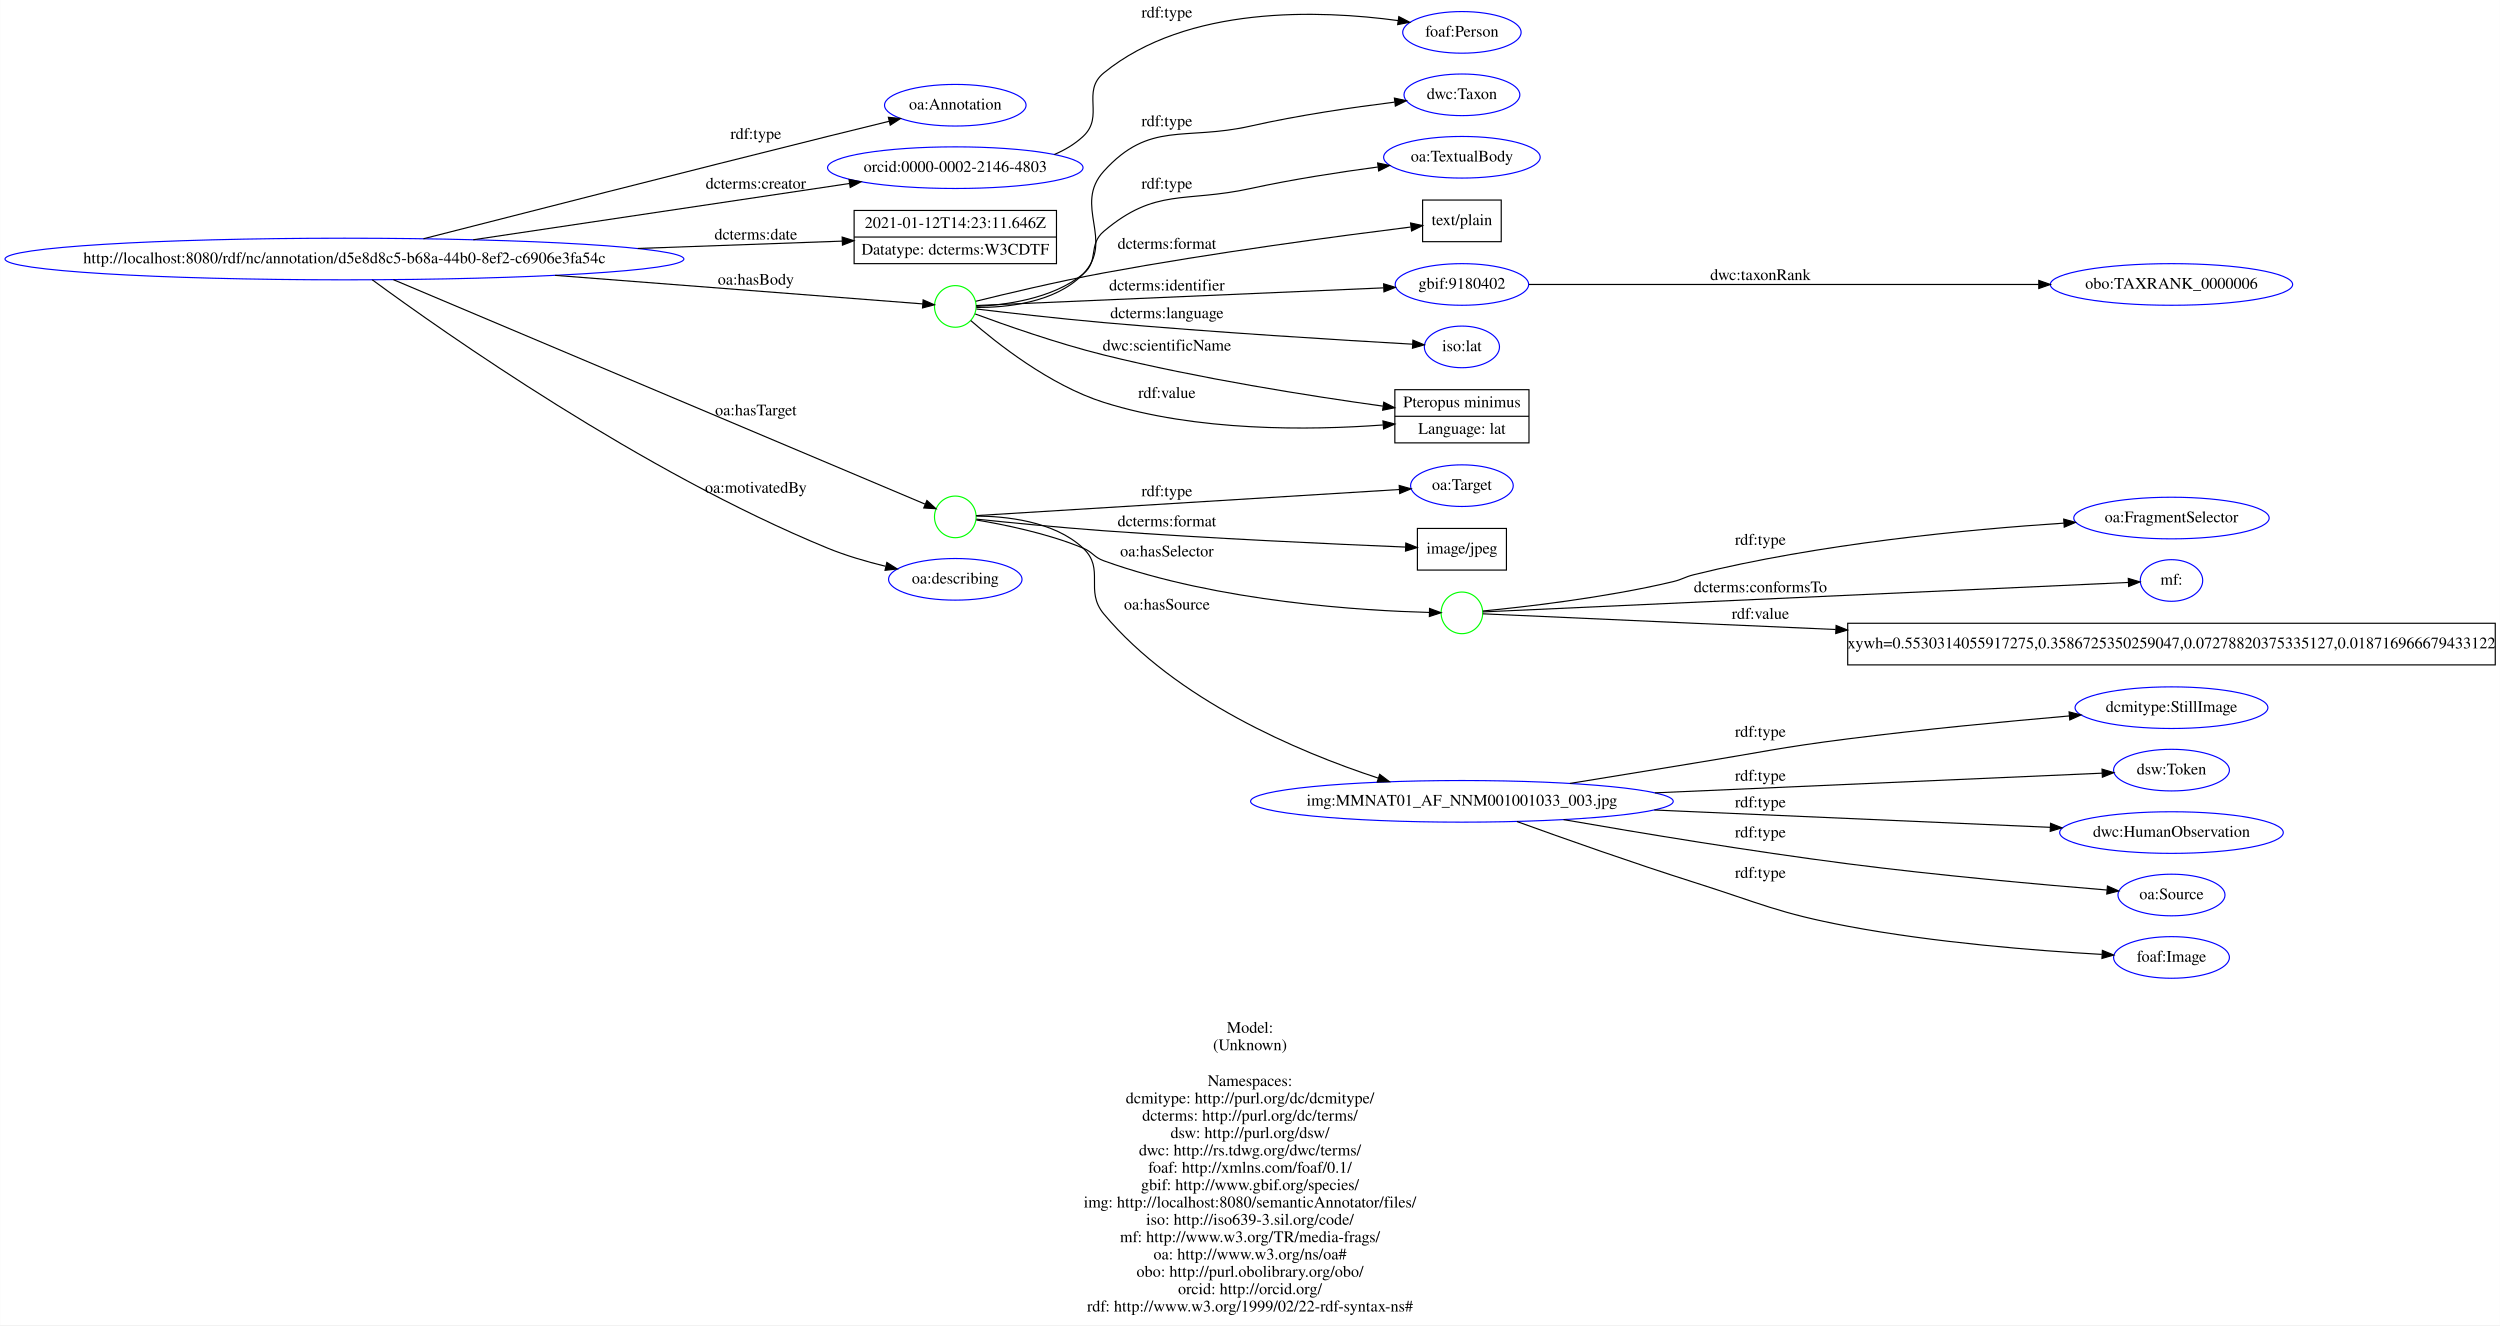
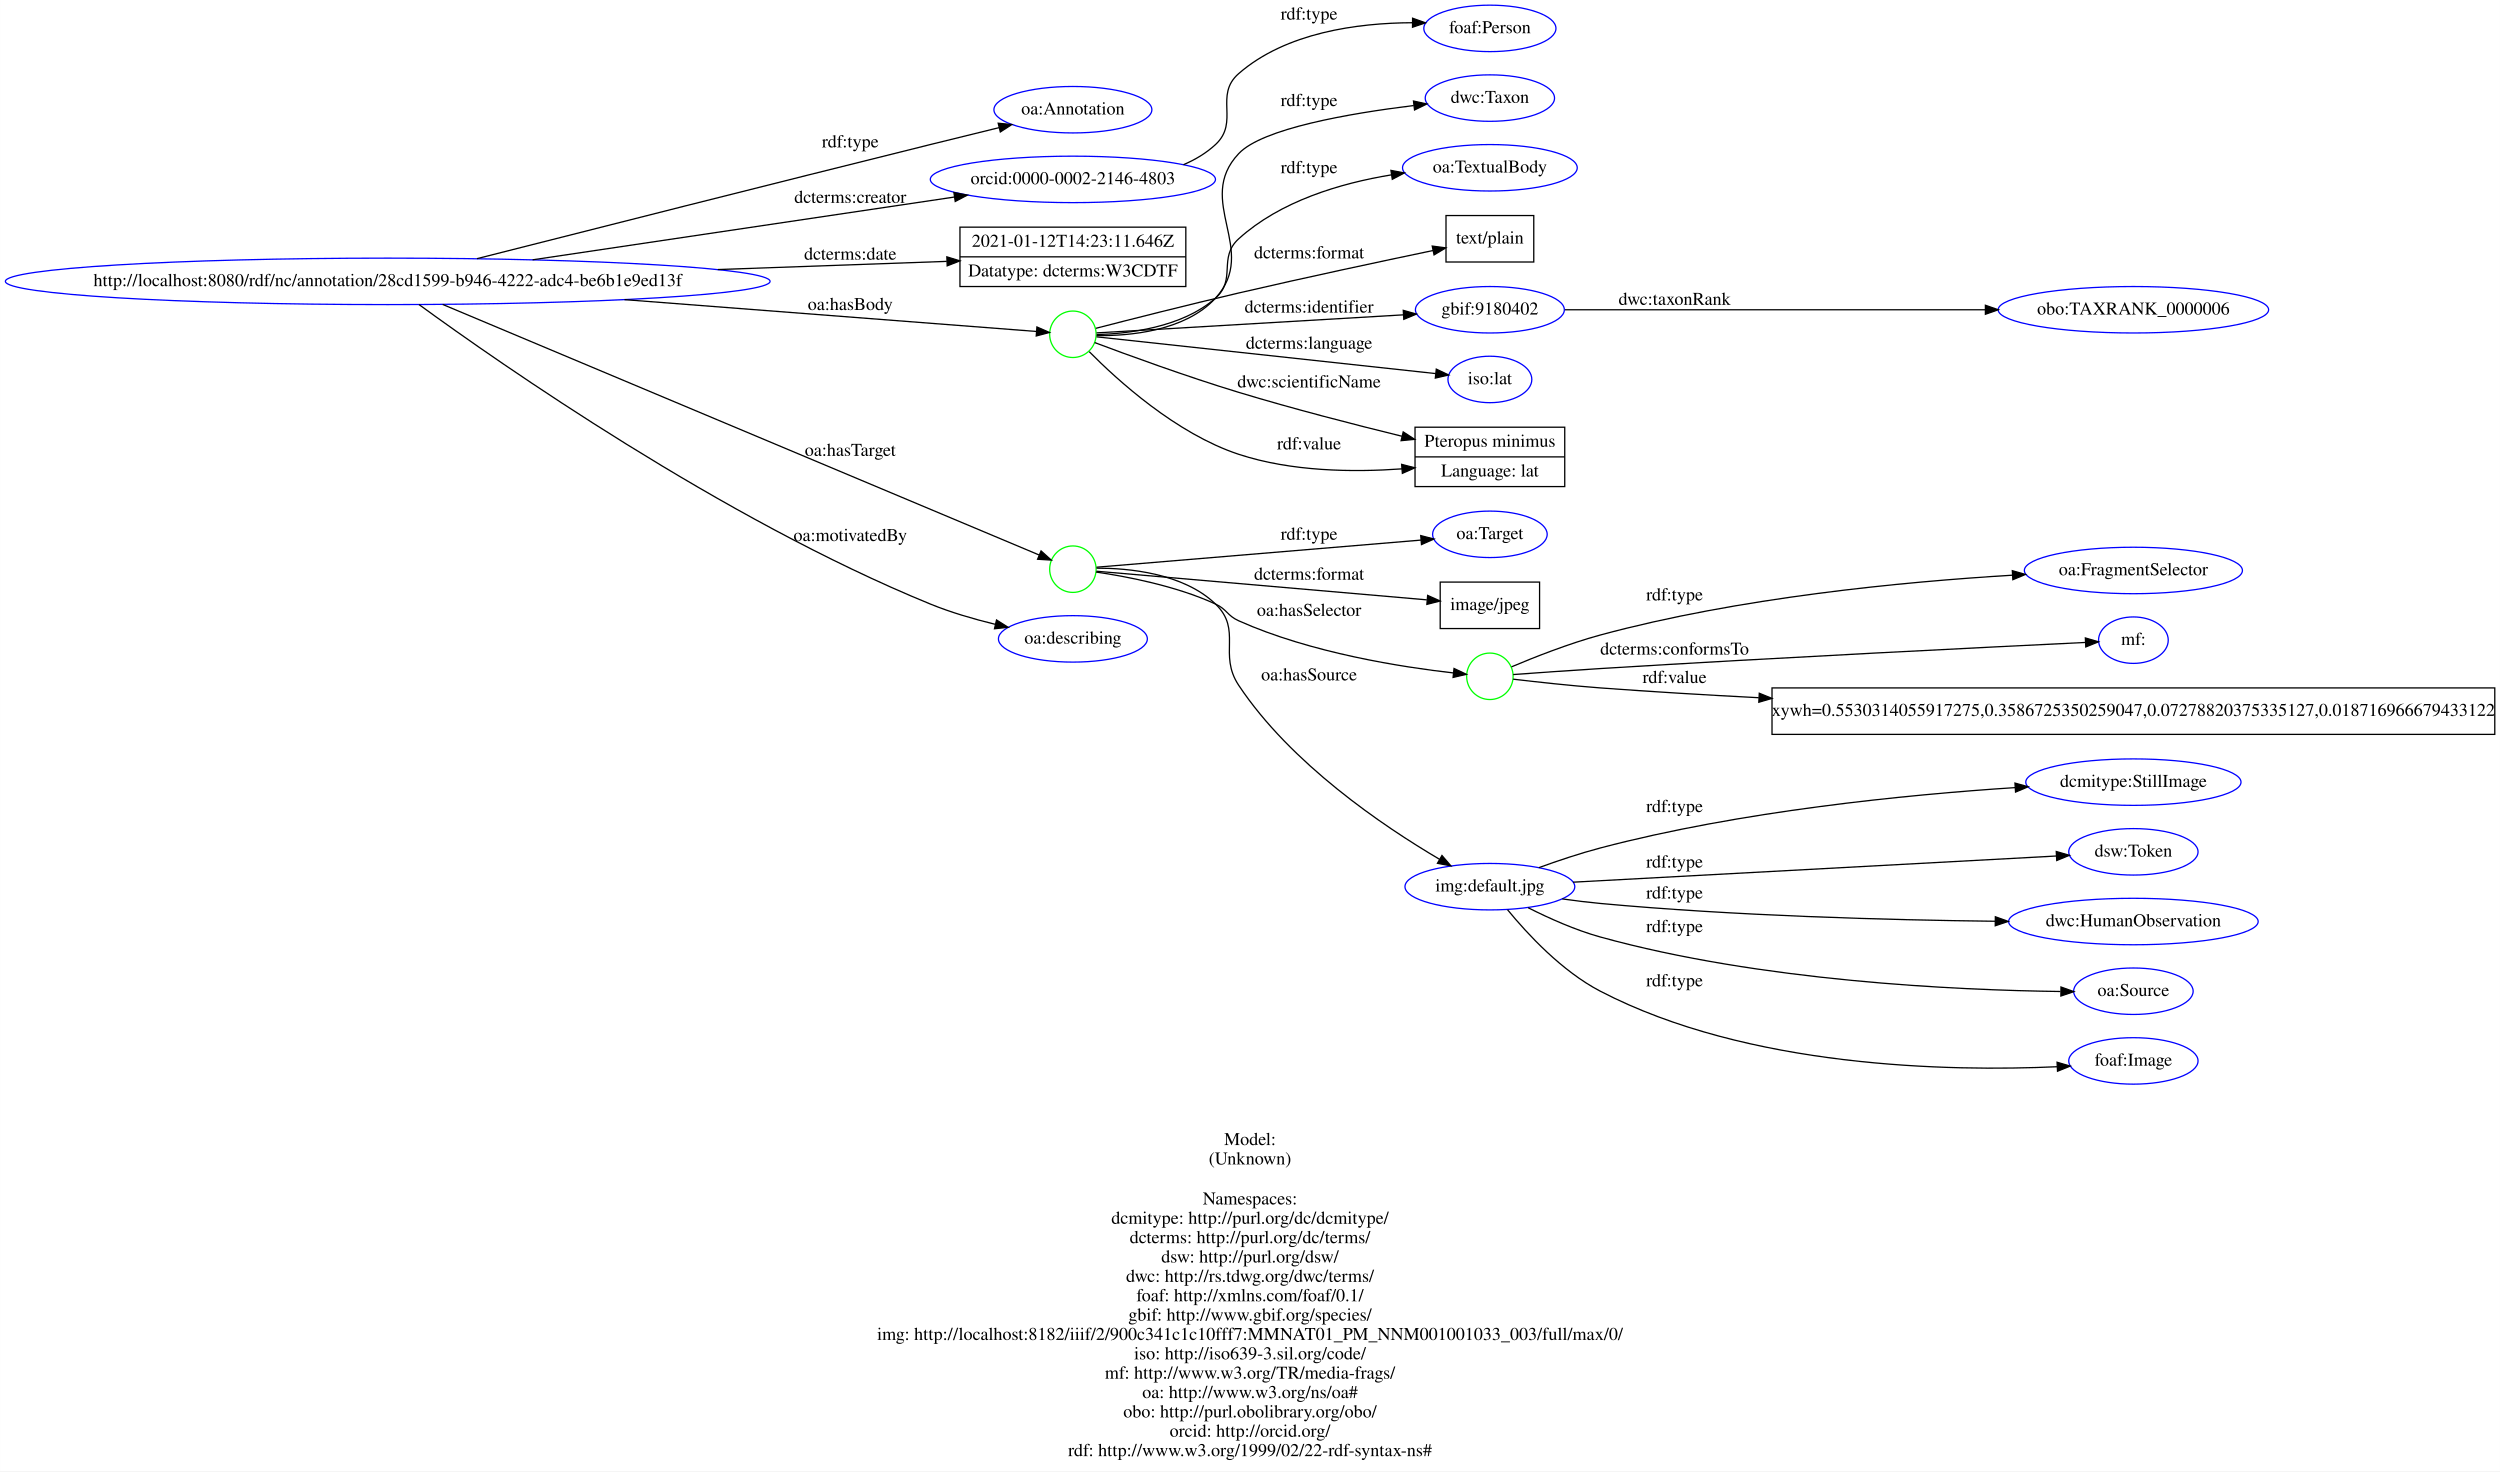
- <svg xmlns="http://www.w3.org/2000/svg" width="2162pt" height="1146pt" viewBox="0.00 0.00 2161.80 1146.00">
-   <g id="graph0" class="graph" transform="scale(1 1) rotate(0) translate(4 1142)">
-     <polygon fill="#ffffff" stroke="transparent" points="-4,4 -4,-1142 2157.796,-1142 2157.796,4 -4,4" />
-     <text text-anchor="middle" x="1076.898" y="-248.8" font-family="Times,serif" font-size="14.00" fill="#000000">Model:</text>
-     <text text-anchor="middle" x="1076.898" y="-233.8" font-family="Times,serif" font-size="14.00" fill="#000000">(Unknown)</text>
-     <text text-anchor="middle" x="1076.898" y="-202.8" font-family="Times,serif" font-size="14.00" fill="#000000">Namespaces:</text>
-     <text text-anchor="middle" x="1076.898" y="-187.8" font-family="Times,serif" font-size="14.00" fill="#000000">dcmitype: http://purl.org/dc/dcmitype/</text>
-     <text text-anchor="middle" x="1076.898" y="-172.8" font-family="Times,serif" font-size="14.00" fill="#000000">dcterms: http://purl.org/dc/terms/</text>
-     <text text-anchor="middle" x="1076.898" y="-157.8" font-family="Times,serif" font-size="14.00" fill="#000000">dsw: http://purl.org/dsw/</text>
-     <text text-anchor="middle" x="1076.898" y="-142.8" font-family="Times,serif" font-size="14.00" fill="#000000">dwc: http://rs.tdwg.org/dwc/terms/</text>
-     <text text-anchor="middle" x="1076.898" y="-127.8" font-family="Times,serif" font-size="14.00" fill="#000000">foaf: http://xmlns.com/foaf/0.1/</text>
-     <text text-anchor="middle" x="1076.898" y="-112.8" font-family="Times,serif" font-size="14.00" fill="#000000">gbif: http://www.gbif.org/species/</text>
-     <text text-anchor="middle" x="1076.898" y="-97.8" font-family="Times,serif" font-size="14.00" fill="#000000">img: http://localhost:8080/semanticAnnotator/files/</text>
-     <text text-anchor="middle" x="1076.898" y="-82.8" font-family="Times,serif" font-size="14.00" fill="#000000">iso: http://iso639-3.sil.org/code/</text>
-     <text text-anchor="middle" x="1076.898" y="-67.8" font-family="Times,serif" font-size="14.00" fill="#000000">mf: http://www.w3.org/TR/media-frags/</text>
-     <text text-anchor="middle" x="1076.898" y="-52.8" font-family="Times,serif" font-size="14.00" fill="#000000">oa: http://www.w3.org/ns/oa#</text>
-     <text text-anchor="middle" x="1076.898" y="-37.8" font-family="Times,serif" font-size="14.00" fill="#000000">obo: http://purl.obolibrary.org/obo/</text>
-     <text text-anchor="middle" x="1076.898" y="-22.8" font-family="Times,serif" font-size="14.00" fill="#000000">orcid: http://orcid.org/</text>
-     <text text-anchor="middle" x="1076.898" y="-7.8" font-family="Times,serif" font-size="14.00" fill="#000000">rdf: http://www.w3.org/1999/02/22-rdf-syntax-ns#</text>
+ <svg xmlns="http://www.w3.org/2000/svg" width="1937pt" height="1140pt" viewBox="0.00 0.00 1936.92 1140.00">
+   <g id="graph0" class="graph" transform="scale(1 1) rotate(0) translate(4 1136)">
+     <polygon fill="#ffffff" stroke="transparent" points="-4,4 -4,-1136 1932.916,-1136 1932.916,4 -4,4" />
+     <text text-anchor="middle" x="964.458" y="-248.8" font-family="Times,serif" font-size="14.00" fill="#000000">Model:</text>
+     <text text-anchor="middle" x="964.458" y="-233.8" font-family="Times,serif" font-size="14.00" fill="#000000">(Unknown)</text>
+     <text text-anchor="middle" x="964.458" y="-202.8" font-family="Times,serif" font-size="14.00" fill="#000000">Namespaces:</text>
+     <text text-anchor="middle" x="964.458" y="-187.8" font-family="Times,serif" font-size="14.00" fill="#000000">dcmitype: http://purl.org/dc/dcmitype/</text>
+     <text text-anchor="middle" x="964.458" y="-172.8" font-family="Times,serif" font-size="14.00" fill="#000000">dcterms: http://purl.org/dc/terms/</text>
+     <text text-anchor="middle" x="964.458" y="-157.8" font-family="Times,serif" font-size="14.00" fill="#000000">dsw: http://purl.org/dsw/</text>
+     <text text-anchor="middle" x="964.458" y="-142.8" font-family="Times,serif" font-size="14.00" fill="#000000">dwc: http://rs.tdwg.org/dwc/terms/</text>
+     <text text-anchor="middle" x="964.458" y="-127.8" font-family="Times,serif" font-size="14.00" fill="#000000">foaf: http://xmlns.com/foaf/0.1/</text>
+     <text text-anchor="middle" x="964.458" y="-112.8" font-family="Times,serif" font-size="14.00" fill="#000000">gbif: http://www.gbif.org/species/</text>
+     <text text-anchor="middle" x="964.458" y="-97.8" font-family="Times,serif" font-size="14.00" fill="#000000">img: http://localhost:8182/iiif/2/900c341c1c10fff7:MMNAT01_PM_NNM001001033_003/full/max/0/</text>
+     <text text-anchor="middle" x="964.458" y="-82.8" font-family="Times,serif" font-size="14.00" fill="#000000">iso: http://iso639-3.sil.org/code/</text>
+     <text text-anchor="middle" x="964.458" y="-67.8" font-family="Times,serif" font-size="14.00" fill="#000000">mf: http://www.w3.org/TR/media-frags/</text>
+     <text text-anchor="middle" x="964.458" y="-52.8" font-family="Times,serif" font-size="14.00" fill="#000000">oa: http://www.w3.org/ns/oa#</text>
+     <text text-anchor="middle" x="964.458" y="-37.8" font-family="Times,serif" font-size="14.00" fill="#000000">obo: http://purl.obolibrary.org/obo/</text>
+     <text text-anchor="middle" x="964.458" y="-22.8" font-family="Times,serif" font-size="14.00" fill="#000000">orcid: http://orcid.org/</text>
+     <text text-anchor="middle" x="964.458" y="-7.8" font-family="Times,serif" font-size="14.00" fill="#000000">rdf: http://www.w3.org/1999/02/22-rdf-syntax-ns#</text>
    <g id="node1" class="node">
-       <ellipse fill="none" stroke="#0000ff" cx="293.774" cy="-918" rx="293.548" ry="18" />
-       <text text-anchor="middle" x="293.774" y="-914.3" font-family="Times,serif" font-size="14.00" fill="#000000">http://localhost:8080/rdf/nc/annotation/d5e8d8c5-b68a-44b0-8ef2-c6906e3fa54c</text>
+       <ellipse fill="none" stroke="#0000ff" cx="296.374" cy="-918" rx="296.248" ry="18" />
+       <text text-anchor="middle" x="296.374" y="-914.3" font-family="Times,serif" font-size="14.00" fill="#000000">http://localhost:8080/rdf/nc/annotation/28cd1599-b946-4222-adc4-be6b1e9ed13f</text>
    </g>
    <g id="node2" class="node">
-       <ellipse fill="none" stroke="#0000ff" cx="822.038" cy="-1051" rx="61.189" ry="18" />
-       <text text-anchor="middle" x="822.038" y="-1047.3" font-family="Times,serif" font-size="14.00" fill="#000000">oa:Annotation</text>
+       <ellipse fill="none" stroke="#0000ff" cx="827.238" cy="-1051" rx="61.189" ry="18" />
+       <text text-anchor="middle" x="827.238" y="-1047.3" font-family="Times,serif" font-size="14.00" fill="#000000">oa:Annotation</text>
    </g>
    <g id="edge1" class="edge">
-       <path fill="none" stroke="#000000" d="M362.113,-935.536C444.806,-956.71 588.291,-993.304 711.548,-1024 728.847,-1028.308 747.686,-1032.936 764.828,-1037.121" />
-       <polygon fill="#000000" stroke="#000000" points="764.156,-1040.56 774.7,-1039.529 765.814,-1033.759 764.156,-1040.56" />
-       <text text-anchor="middle" x="649.548" y="-1021.8" font-family="Times,serif" font-size="14.00" fill="#000000">rdf:type</text>
+       <path fill="none" stroke="#000000" d="M365.514,-935.6C448.787,-956.758 592.93,-993.261 716.747,-1024 734.05,-1028.295 752.89,-1032.919 770.032,-1037.105" />
+       <polygon fill="#000000" stroke="#000000" points="769.359,-1040.544 779.904,-1039.514 771.018,-1033.743 769.359,-1040.544" />
+       <text text-anchor="middle" x="654.747" y="-1021.8" font-family="Times,serif" font-size="14.00" fill="#000000">rdf:type</text>
    </g>
    <g id="node3" class="node">
-       <ellipse fill="none" stroke="#0000ff" cx="822.038" cy="-997" rx="110.48" ry="18" />
-       <text text-anchor="middle" x="822.038" y="-993.3" font-family="Times,serif" font-size="14.00" fill="#000000">orcid:0000-0002-2146-4803</text>
+       <ellipse fill="none" stroke="#0000ff" cx="827.238" cy="-997" rx="110.48" ry="18" />
+       <text text-anchor="middle" x="827.238" y="-993.3" font-family="Times,serif" font-size="14.00" fill="#000000">orcid:0000-0002-2146-4803</text>
    </g>
    <g id="edge2" class="edge">
-       <path fill="none" stroke="#000000" d="M405.16,-934.657C501.882,-949.122 640.239,-969.813 730.596,-983.325" />
-       <polygon fill="#000000" stroke="#000000" points="730.143,-986.796 740.55,-984.814 731.178,-979.873 730.143,-986.796" />
-       <text text-anchor="middle" x="649.548" y="-978.8" font-family="Times,serif" font-size="14.00" fill="#000000">dcterms:creator</text>
+       <path fill="none" stroke="#000000" d="M408.632,-934.706C505.855,-949.174 644.761,-969.845 735.459,-983.342" />
+       <polygon fill="#000000" stroke="#000000" points="735.045,-986.819 745.451,-984.829 736.075,-979.895 735.045,-986.819" />
+       <text text-anchor="middle" x="654.747" y="-978.8" font-family="Times,serif" font-size="14.00" fill="#000000">dcterms:creator</text>
    </g>
    <g id="node4" class="node">
-       <polygon fill="none" stroke="#000000" points="734.538,-914 734.538,-960 909.538,-960 909.538,-914 734.538,-914" />
-       <text text-anchor="middle" x="822.038" y="-944.8" font-family="Times,serif" font-size="14.00" fill="#000000">2021-01-12T14:23:11.646Z</text>
-       <polyline fill="none" stroke="#000000" points="734.538,-937 909.538,-937 " />
-       <text text-anchor="middle" x="822.038" y="-921.8" font-family="Times,serif" font-size="14.00" fill="#000000">Datatype: dcterms:W3CDTF</text>
+       <polygon fill="none" stroke="#000000" points="739.738,-914 739.738,-960 914.738,-960 914.738,-914 739.738,-914" />
+       <text text-anchor="middle" x="827.238" y="-944.8" font-family="Times,serif" font-size="14.00" fill="#000000">2021-01-12T14:23:11.646Z</text>
+       <polyline fill="none" stroke="#000000" points="739.738,-937 914.738,-937 " />
+       <text text-anchor="middle" x="827.238" y="-921.8" font-family="Times,serif" font-size="14.00" fill="#000000">Datatype: dcterms:W3CDTF</text>
    </g>
    <g id="edge3" class="edge">
-       <path fill="none" stroke="#000000" d="M547.462,-927.124C610.329,-929.385 673.986,-931.675 724.157,-933.48" />
-       <polygon fill="#000000" stroke="#000000" points="724.211,-936.984 734.33,-933.845 724.462,-929.988 724.211,-936.984" />
-       <text text-anchor="middle" x="649.548" y="-934.8" font-family="Times,serif" font-size="14.00" fill="#000000">dcterms:date</text>
+       <path fill="none" stroke="#000000" d="M552.087,-927.152C615.274,-929.414 679.195,-931.702 729.504,-933.502" />
+       <polygon fill="#000000" stroke="#000000" points="729.584,-937.007 739.703,-933.867 729.835,-930.011 729.584,-937.007" />
+       <text text-anchor="middle" x="654.747" y="-934.8" font-family="Times,serif" font-size="14.00" fill="#000000">dcterms:date</text>
    </g>
    <g id="node5" class="node">
-       <ellipse fill="none" stroke="#00ff00" cx="822.038" cy="-877" rx="18" ry="18" />
+       <ellipse fill="none" stroke="#00ff00" cx="827.238" cy="-877" rx="18" ry="18" />
    </g>
    <g id="edge4" class="edge">
-       <path fill="none" stroke="#000000" d="M475.942,-903.861C593.342,-894.75 734.721,-883.777 793.871,-879.186" />
-       <polygon fill="#000000" stroke="#000000" points="794.236,-882.668 803.935,-878.405 793.694,-875.689 794.236,-882.668" />
-       <text text-anchor="middle" x="649.548" y="-895.8" font-family="Times,serif" font-size="14.00" fill="#000000">oa:hasBody</text>
+       <path fill="none" stroke="#000000" d="M479.81,-903.833C597.743,-894.725 739.622,-883.767 798.975,-879.183" />
+       <polygon fill="#000000" stroke="#000000" points="799.372,-882.663 809.073,-878.403 798.833,-875.683 799.372,-882.663" />
+       <text text-anchor="middle" x="654.747" y="-895.8" font-family="Times,serif" font-size="14.00" fill="#000000">oa:hasBody</text>
    </g>
    <g id="node12" class="node">
-       <ellipse fill="none" stroke="#00ff00" cx="822.038" cy="-695" rx="18" ry="18" />
+       <ellipse fill="none" stroke="#00ff00" cx="827.238" cy="-695" rx="18" ry="18" />
    </g>
    <g id="edge12" class="edge">
-       <path fill="none" stroke="#000000" d="M336.111,-900.128C441.042,-855.833 710.784,-741.965 795.899,-706.034" />
-       <polygon fill="#000000" stroke="#000000" points="797.488,-709.163 805.34,-702.049 794.766,-702.714 797.488,-709.163" />
-       <text text-anchor="middle" x="649.548" y="-782.8" font-family="Times,serif" font-size="14.00" fill="#000000">oa:hasTarget</text>
+       <path fill="none" stroke="#000000" d="M338.919,-900.128C444.473,-855.788 715.987,-741.733 801.23,-705.925" />
+       <polygon fill="#000000" stroke="#000000" points="802.593,-709.149 810.457,-702.049 799.882,-702.695 802.593,-709.149" />
+       <text text-anchor="middle" x="654.747" y="-782.8" font-family="Times,serif" font-size="14.00" fill="#000000">oa:hasTarget</text>
    </g>
    <g id="node20" class="node">
-       <ellipse fill="none" stroke="#0000ff" cx="822.038" cy="-641" rx="57.69" ry="18" />
-       <text text-anchor="middle" x="822.038" y="-637.3" font-family="Times,serif" font-size="14.00" fill="#000000">oa:describing</text>
+       <ellipse fill="none" stroke="#0000ff" cx="827.238" cy="-641" rx="57.69" ry="18" />
+       <text text-anchor="middle" x="827.238" y="-637.3" font-family="Times,serif" font-size="14.00" fill="#000000">oa:describing</text>
    </g>
    <g id="edge20" class="edge">
-       <path fill="none" stroke="#000000" d="M317.824,-900.021C379.781,-854.526 551.248,-733.791 711.548,-668 727.357,-661.512 745.104,-656.325 761.672,-652.301" />
-       <polygon fill="#000000" stroke="#000000" points="762.86,-655.618 771.807,-649.944 761.274,-648.8 762.86,-655.618" />
-       <text text-anchor="middle" x="649.548" y="-715.8" font-family="Times,serif" font-size="14.00" fill="#000000">oa:motivatedBy</text>
+       <path fill="none" stroke="#000000" d="M320.594,-900.03C382.984,-854.559 555.622,-733.873 716.747,-668 732.565,-661.533 750.315,-656.353 766.883,-652.329" />
+       <polygon fill="#000000" stroke="#000000" points="768.071,-655.646 777.018,-649.971 766.485,-648.828 768.071,-655.646" />
+       <text text-anchor="middle" x="654.747" y="-716.8" font-family="Times,serif" font-size="14.00" fill="#000000">oa:motivatedBy</text>
    </g>
    <g id="node21" class="node">
-       <ellipse fill="none" stroke="#0000ff" cx="1260.162" cy="-1114" rx="51.191" ry="18" />
-       <text text-anchor="middle" x="1260.162" y="-1110.3" font-family="Times,serif" font-size="14.00" fill="#000000">foaf:Person</text>
+       <ellipse fill="none" stroke="#0000ff" cx="1150.322" cy="-1114" rx="51.191" ry="18" />
+       <text text-anchor="middle" x="1150.322" y="-1110.3" font-family="Times,serif" font-size="14.00" fill="#000000">foaf:Person</text>
    </g>
    <g id="edge21" class="edge">
-       <path fill="none" stroke="#000000" d="M907.734,-1008.397C916.828,-1012.275 925.357,-1017.358 932.528,-1024 951.398,-1041.477 930.586,-1062.757 950.528,-1079 1022.542,-1137.657 1137.228,-1133.379 1204.96,-1124.199" />
-       <polygon fill="#000000" stroke="#000000" points="1205.608,-1127.642 1215.008,-1122.754 1204.612,-1120.713 1205.608,-1127.642" />
-       <text text-anchor="middle" x="1005.028" y="-1126.8" font-family="Times,serif" font-size="14.00" fill="#000000">rdf:type</text>
+       <path fill="none" stroke="#000000" d="M912.934,-1008.397C922.027,-1012.275 930.556,-1017.358 937.728,-1024 956.598,-1041.477 936.327,-1062.113 955.728,-1079 992.324,-1110.854 1047.83,-1118.203 1090.209,-1118.396" />
+       <polygon fill="#000000" stroke="#000000" points="1090.436,-1121.894 1100.405,-1118.307 1090.375,-1114.894 1090.436,-1121.894" />
+       <text text-anchor="middle" x="1010.228" y="-1120.8" font-family="Times,serif" font-size="14.00" fill="#000000">rdf:type</text>
    </g>
    <g id="node6" class="node">
-       <ellipse fill="none" stroke="#0000ff" cx="1260.162" cy="-1060" rx="50.091" ry="18" />
-       <text text-anchor="middle" x="1260.162" y="-1056.3" font-family="Times,serif" font-size="14.00" fill="#000000">dwc:Taxon</text>
+       <ellipse fill="none" stroke="#0000ff" cx="1150.322" cy="-1060" rx="50.091" ry="18" />
+       <text text-anchor="middle" x="1150.322" y="-1056.3" font-family="Times,serif" font-size="14.00" fill="#000000">dwc:Taxon</text>
    </g>
    <g id="edge5" class="edge">
-       <path fill="none" stroke="#000000" d="M840.208,-876.108C864.799,-875.962 908.371,-879.638 932.528,-905 960.362,-934.222 923.43,-964.095 950.528,-994 990.176,-1037.754 1019.936,-1019.979 1077.528,-1033 1118.644,-1042.296 1165.717,-1049.167 1201.774,-1053.651" />
-       <polygon fill="#000000" stroke="#000000" points="1201.764,-1057.175 1212.113,-1054.909 1202.609,-1050.226 1201.764,-1057.175" />
-       <text text-anchor="middle" x="1005.028" y="-1032.8" font-family="Times,serif" font-size="14.00" fill="#000000">rdf:type</text>
+       <path fill="none" stroke="#000000" d="M845.555,-875.971C870.317,-875.665 914.085,-879.158 937.728,-905 971.76,-942.198 921.129,-980.329 955.728,-1017 974.054,-1036.423 1041.033,-1048.057 1091.327,-1054.233" />
+       <polygon fill="#000000" stroke="#000000" points="1091.121,-1057.733 1101.463,-1055.433 1091.943,-1050.782 1091.121,-1057.733" />
+       <text text-anchor="middle" x="1010.228" y="-1053.8" font-family="Times,serif" font-size="14.00" fill="#000000">rdf:type</text>
    </g>
    <g id="node7" class="node">
-       <ellipse fill="none" stroke="#0000ff" cx="1260.162" cy="-1006" rx="67.688" ry="18" />
-       <text text-anchor="middle" x="1260.162" y="-1002.3" font-family="Times,serif" font-size="14.00" fill="#000000">oa:TextualBody</text>
+       <ellipse fill="none" stroke="#0000ff" cx="1150.322" cy="-1006" rx="67.688" ry="18" />
+       <text text-anchor="middle" x="1150.322" y="-1002.3" font-family="Times,serif" font-size="14.00" fill="#000000">oa:TextualBody</text>
    </g>
    <g id="edge6" class="edge">
-       <path fill="none" stroke="#000000" d="M840.156,-877.071C863.899,-878.083 905.668,-883.141 932.528,-905 946.712,-916.543 936.55,-930.208 950.528,-942 995.466,-979.908 1020.092,-966.449 1077.528,-979 1113.426,-986.844 1153.797,-993.077 1187.437,-997.569" />
-       <polygon fill="#000000" stroke="#000000" points="1187.279,-1001.078 1197.649,-998.907 1188.188,-994.138 1187.279,-1001.078" />
-       <text text-anchor="middle" x="1005.028" y="-978.8" font-family="Times,serif" font-size="14.00" fill="#000000">rdf:type</text>
+       <path fill="none" stroke="#000000" d="M845.624,-876.754C869.664,-877.416 911.761,-882.087 937.728,-905 954.189,-919.525 939.466,-936.251 955.728,-951 987.904,-980.182 1034.434,-994.003 1073.927,-1000.495" />
+       <polygon fill="#000000" stroke="#000000" points="1073.655,-1003.994 1084.066,-1002.029 1074.702,-997.072 1073.655,-1003.994" />
+       <text text-anchor="middle" x="1010.228" y="-1001.8" font-family="Times,serif" font-size="14.00" fill="#000000">rdf:type</text>
    </g>
    <g id="node8" class="node">
-       <polygon fill="none" stroke="#000000" points="1226.162,-933 1226.162,-969 1294.162,-969 1294.162,-933 1226.162,-933" />
-       <text text-anchor="middle" x="1260.162" y="-947.3" font-family="Times,serif" font-size="14.00" fill="#000000">text/plain</text>
+       <polygon fill="none" stroke="#000000" points="1116.322,-933 1116.322,-969 1184.322,-969 1184.322,-933 1116.322,-933" />
+       <text text-anchor="middle" x="1150.322" y="-947.3" font-family="Times,serif" font-size="14.00" fill="#000000">text/plain</text>
    </g>
    <g id="edge7" class="edge">
-       <path fill="none" stroke="#000000" d="M839.824,-881.474C864.54,-887.587 910.728,-898.628 950.528,-906 1044.5,-923.406 1155.552,-938.142 1215.823,-945.656" />
-       <polygon fill="#000000" stroke="#000000" points="1215.761,-949.175 1226.115,-946.931 1216.621,-942.228 1215.761,-949.175" />
-       <text text-anchor="middle" x="1005.028" y="-926.8" font-family="Times,serif" font-size="14.00" fill="#000000">dcterms:format</text>
+       <path fill="none" stroke="#000000" d="M845.071,-881.63C869.842,-888.018 916.094,-899.79 955.728,-909 1007.291,-920.982 1066.812,-933.661 1106.311,-941.914" />
+       <polygon fill="#000000" stroke="#000000" points="1105.648,-945.351 1116.152,-943.965 1107.076,-938.498 1105.648,-945.351" />
+       <text text-anchor="middle" x="1010.228" y="-935.8" font-family="Times,serif" font-size="14.00" fill="#000000">dcterms:format</text>
    </g>
    <g id="node9" class="node">
-       <ellipse fill="none" stroke="#0000ff" cx="1260.162" cy="-896" rx="57.69" ry="18" />
-       <text text-anchor="middle" x="1260.162" y="-892.3" font-family="Times,serif" font-size="14.00" fill="#000000">gbif:9180402</text>
+       <ellipse fill="none" stroke="#0000ff" cx="1150.322" cy="-896" rx="57.69" ry="18" />
+       <text text-anchor="middle" x="1150.322" y="-892.3" font-family="Times,serif" font-size="14.00" fill="#000000">gbif:9180402</text>
    </g>
    <g id="edge8" class="edge">
-       <path fill="none" stroke="#000000" d="M840.03,-877.78C899.109,-880.342 1089.261,-888.589 1192.293,-893.057" />
-       <polygon fill="#000000" stroke="#000000" points="1192.449,-896.567 1202.592,-893.503 1192.753,-889.573 1192.449,-896.567" />
-       <text text-anchor="middle" x="1005.028" y="-890.8" font-family="Times,serif" font-size="14.00" fill="#000000">dcterms:identifier</text>
+       <path fill="none" stroke="#000000" d="M845.534,-878.076C890.411,-880.715 1007.762,-887.616 1083.063,-892.045" />
+       <polygon fill="#000000" stroke="#000000" points="1083.209,-895.559 1093.397,-892.652 1083.62,-888.571 1083.209,-895.559" />
+       <text text-anchor="middle" x="1010.228" y="-893.8" font-family="Times,serif" font-size="14.00" fill="#000000">dcterms:identifier</text>
    </g>
    <g id="node10" class="node">
-       <ellipse fill="none" stroke="#0000ff" cx="1260.162" cy="-842" rx="32.494" ry="18" />
-       <text text-anchor="middle" x="1260.162" y="-838.3" font-family="Times,serif" font-size="14.00" fill="#000000">iso:lat</text>
+       <ellipse fill="none" stroke="#0000ff" cx="1150.322" cy="-842" rx="32.494" ry="18" />
+       <text text-anchor="middle" x="1150.322" y="-838.3" font-family="Times,serif" font-size="14.00" fill="#000000">iso:lat</text>
    </g>
    <g id="edge9" class="edge">
-       <path fill="none" stroke="#000000" d="M840.314,-874.771C865.209,-871.79 911.188,-866.476 950.528,-863 1045.713,-854.59 1157.621,-847.754 1217.397,-844.347" />
-       <polygon fill="#000000" stroke="#000000" points="1217.799,-847.83 1227.585,-843.771 1217.404,-840.841 1217.799,-847.83" />
-       <text text-anchor="middle" x="1005.028" y="-866.8" font-family="Times,serif" font-size="14.00" fill="#000000">dcterms:language</text>
+       <path fill="none" stroke="#000000" d="M845.534,-875.018C895.854,-869.567 1037.293,-854.245 1108.401,-846.541" />
+       <polygon fill="#000000" stroke="#000000" points="1108.798,-850.019 1118.363,-845.462 1108.044,-843.06 1108.798,-850.019" />
+       <text text-anchor="middle" x="1010.228" y="-865.8" font-family="Times,serif" font-size="14.00" fill="#000000">dcterms:language</text>
    </g>
    <g id="node11" class="node">
-       <polygon fill="none" stroke="#000000" points="1202.162,-759 1202.162,-805 1318.162,-805 1318.162,-759 1202.162,-759" />
-       <text text-anchor="middle" x="1260.162" y="-789.8" font-family="Times,serif" font-size="14.00" fill="#000000">Pteropus minimus</text>
-       <polyline fill="none" stroke="#000000" points="1202.162,-782 1318.162,-782 " />
-       <text text-anchor="middle" x="1260.162" y="-766.8" font-family="Times,serif" font-size="14.00" fill="#000000">Language: lat</text>
+       <polygon fill="none" stroke="#000000" points="1092.322,-759 1092.322,-805 1208.322,-805 1208.322,-759 1092.322,-759" />
+       <text text-anchor="middle" x="1150.322" y="-789.8" font-family="Times,serif" font-size="14.00" fill="#000000">Pteropus minimus</text>
+       <polyline fill="none" stroke="#000000" points="1092.322,-782 1208.322,-782 " />
+       <text text-anchor="middle" x="1150.322" y="-766.8" font-family="Times,serif" font-size="14.00" fill="#000000">Language: lat</text>
    </g>
    <g id="edge10" class="edge">
-       <path fill="none" stroke="#000000" d="M839.261,-870.475C863.698,-861.424 909.978,-845.04 950.528,-835 1032.519,-814.698 1128.633,-799.563 1191.771,-790.773" />
-       <polygon fill="#000000" stroke="#000000" points="1192.572,-794.196 1202.002,-789.364 1191.618,-787.261 1192.572,-794.196" />
-       <text text-anchor="middle" x="1005.028" y="-838.8" font-family="Times,serif" font-size="14.00" fill="#000000">dwc:scientificName</text>
+       <path fill="none" stroke="#000000" d="M844.129,-870.565C868.551,-861.381 915.237,-844.268 955.728,-832 997.404,-819.373 1044.71,-807.17 1082.244,-797.981" />
+       <polygon fill="#000000" stroke="#000000" points="1083.173,-801.358 1092.061,-795.592 1081.517,-794.556 1083.173,-801.358" />
+       <text text-anchor="middle" x="1010.228" y="-835.8" font-family="Times,serif" font-size="14.00" fill="#000000">dwc:scientificName</text>
    </g>
    <g id="edge11" class="edge">
-       <path fill="none" stroke="#000000" d="M835.396,-864.805C857.442,-845.558 903.683,-808.807 950.528,-794 1030.459,-768.736 1127.804,-769.782 1191.749,-774.469" />
-       <polygon fill="#000000" stroke="#000000" points="1191.867,-777.989 1202.11,-775.282 1192.414,-771.01 1191.867,-777.989" />
-       <text text-anchor="middle" x="1005.028" y="-797.8" font-family="Times,serif" font-size="14.00" fill="#000000">rdf:value</text>
+       <path fill="none" stroke="#000000" d="M839.893,-863.539C861.296,-841.863 907.083,-800.034 955.728,-784 996.229,-770.65 1044.097,-769.979 1082.222,-772.728" />
+       <polygon fill="#000000" stroke="#000000" points="1081.946,-776.217 1092.197,-773.541 1082.514,-769.24 1081.946,-776.217" />
+       <text text-anchor="middle" x="1010.228" y="-787.8" font-family="Times,serif" font-size="14.00" fill="#000000">rdf:value</text>
    </g>
    <g id="node27" class="node">
-       <ellipse fill="none" stroke="#0000ff" cx="1873.796" cy="-896" rx="104.782" ry="18" />
-       <text text-anchor="middle" x="1873.796" y="-892.3" font-family="Times,serif" font-size="14.00" fill="#000000">obo:TAXRANK_0000006</text>
+       <ellipse fill="none" stroke="#0000ff" cx="1648.916" cy="-896" rx="104.782" ry="18" />
+       <text text-anchor="middle" x="1648.916" y="-892.3" font-family="Times,serif" font-size="14.00" fill="#000000">obo:TAXRANK_0000006</text>
    </g>
    <g id="edge27" class="edge">
-       <path fill="none" stroke="#000000" d="M1318.168,-896C1418.914,-896 1627.975,-896 1758.972,-896" />
-       <polygon fill="#000000" stroke="#000000" points="1759.048,-899.5 1769.048,-896 1759.048,-892.5 1759.048,-899.5" />
-       <text text-anchor="middle" x="1518.296" y="-899.8" font-family="Times,serif" font-size="14.00" fill="#000000">dwc:taxonRank</text>
+       <path fill="none" stroke="#000000" d="M1208.493,-896C1288.046,-896 1432.493,-896 1534.225,-896" />
+       <polygon fill="#000000" stroke="#000000" points="1534.242,-899.5 1544.242,-896 1534.242,-892.5 1534.242,-899.5" />
+       <text text-anchor="middle" x="1293.416" y="-899.8" font-family="Times,serif" font-size="14.00" fill="#000000">dwc:taxonRank</text>
    </g>
    <g id="node13" class="node">
-       <ellipse fill="none" stroke="#0000ff" cx="1260.162" cy="-722" rx="44.393" ry="18" />
-       <text text-anchor="middle" x="1260.162" y="-718.3" font-family="Times,serif" font-size="14.00" fill="#000000">oa:Target</text>
+       <ellipse fill="none" stroke="#0000ff" cx="1150.322" cy="-722" rx="44.393" ry="18" />
+       <text text-anchor="middle" x="1150.322" y="-718.3" font-family="Times,serif" font-size="14.00" fill="#000000">oa:Target</text>
    </g>
    <g id="edge13" class="edge">
-       <path fill="none" stroke="#000000" d="M840.03,-696.109C901.849,-699.918 1107.178,-712.572 1206.043,-718.665" />
-       <polygon fill="#000000" stroke="#000000" points="1205.932,-722.165 1216.129,-719.286 1206.363,-715.178 1205.932,-722.165" />
-       <text text-anchor="middle" x="1005.028" y="-712.8" font-family="Times,serif" font-size="14.00" fill="#000000">rdf:type</text>
+       <path fill="none" stroke="#000000" d="M845.534,-696.529C893.28,-700.519 1023.06,-711.365 1096.957,-717.54" />
+       <polygon fill="#000000" stroke="#000000" points="1096.743,-721.034 1106.999,-718.38 1097.326,-714.059 1096.743,-721.034" />
+       <text text-anchor="middle" x="1010.228" y="-717.8" font-family="Times,serif" font-size="14.00" fill="#000000">rdf:type</text>
    </g>
    <g id="node14" class="node">
-       <polygon fill="none" stroke="#000000" points="1221.662,-649 1221.662,-685 1298.662,-685 1298.662,-649 1221.662,-649" />
-       <text text-anchor="middle" x="1260.162" y="-663.3" font-family="Times,serif" font-size="14.00" fill="#000000">image/jpeg</text>
+       <polygon fill="none" stroke="#000000" points="1111.822,-649 1111.822,-685 1188.822,-685 1188.822,-649 1111.822,-649" />
+       <text text-anchor="middle" x="1150.322" y="-663.3" font-family="Times,serif" font-size="14.00" fill="#000000">image/jpeg</text>
    </g>
    <g id="edge14" class="edge">
-       <path fill="none" stroke="#000000" d="M840.317,-693.052C865.216,-690.454 911.2,-685.851 950.528,-683 1042.641,-676.322 1150.366,-671.408 1211.401,-668.894" />
-       <polygon fill="#000000" stroke="#000000" points="1211.664,-672.386 1221.513,-668.481 1211.379,-665.392 1211.664,-672.386" />
-       <text text-anchor="middle" x="1005.028" y="-686.8" font-family="Times,serif" font-size="14.00" fill="#000000">dcterms:format</text>
+       <path fill="none" stroke="#000000" d="M845.534,-693.414C894.264,-689.191 1028.443,-677.563 1101.453,-671.235" />
+       <polygon fill="#000000" stroke="#000000" points="1102.103,-674.692 1111.764,-670.342 1101.499,-667.718 1102.103,-674.692" />
+       <text text-anchor="middle" x="1010.228" y="-686.8" font-family="Times,serif" font-size="14.00" fill="#000000">dcterms:format</text>
    </g>
    <g id="node15" class="node">
-       <ellipse fill="none" stroke="#00ff00" cx="1260.162" cy="-612" rx="18" ry="18" />
+       <ellipse fill="none" stroke="#00ff00" cx="1150.322" cy="-612" rx="18" ry="18" />
    </g>
    <g id="edge15" class="edge">
-       <path fill="none" stroke="#000000" d="M840.18,-692.335C862.525,-688.657 901.35,-680.966 932.528,-668 941.185,-664.4 941.71,-660.183 950.528,-657 1049.681,-621.206 1176.438,-613.821 1231.97,-612.342" />
-       <polygon fill="#000000" stroke="#000000" points="1232.177,-615.838 1242.097,-612.119 1232.023,-608.84 1232.177,-615.838" />
-       <text text-anchor="middle" x="1005.028" y="-660.8" font-family="Times,serif" font-size="14.00" fill="#000000">oa:hasSelector</text>
+       <path fill="none" stroke="#000000" d="M845.159,-692.786C867.615,-689.532 906.892,-682.238 937.728,-668 946.687,-663.863 946.723,-659.037 955.728,-655 1011.567,-629.964 1083.136,-618.997 1122.045,-614.609" />
+       <polygon fill="#000000" stroke="#000000" points="1122.538,-618.077 1132.113,-613.54 1121.799,-611.116 1122.538,-618.077" />
+       <text text-anchor="middle" x="1010.228" y="-658.8" font-family="Times,serif" font-size="14.00" fill="#000000">oa:hasSelector</text>
    </g>
    <g id="node19" class="node">
-       <ellipse fill="none" stroke="#0000ff" cx="1260.162" cy="-449" rx="182.768" ry="18" />
-       <text text-anchor="middle" x="1260.162" y="-445.3" font-family="Times,serif" font-size="14.00" fill="#000000">img:MMNAT01_AF_NNM001001033_003.jpg</text>
+       <ellipse fill="none" stroke="#0000ff" cx="1150.322" cy="-449" rx="65.789" ry="18" />
+       <text text-anchor="middle" x="1150.322" y="-445.3" font-family="Times,serif" font-size="14.00" fill="#000000">img:default.jpg</text>
    </g>
    <g id="edge19" class="edge">
-       <path fill="none" stroke="#000000" d="M840.23,-695.695C864.445,-695.604 907.153,-691.748 932.528,-668 951.925,-649.847 933.468,-631.365 950.528,-611 1012.668,-536.823 1117.57,-492.191 1187.827,-469.083" />
-       <polygon fill="#000000" stroke="#000000" points="1189.059,-472.364 1197.503,-465.965 1186.911,-465.701 1189.059,-472.364" />
-       <text text-anchor="middle" x="1005.028" y="-614.8" font-family="Times,serif" font-size="14.00" fill="#000000">oa:hasSource</text>
+       <path fill="none" stroke="#000000" d="M845.527,-695.797C869.851,-695.822 912.683,-692.096 937.728,-668 958.713,-647.81 939.607,-629.251 955.728,-605 995.981,-544.445 1067.159,-496.208 1111.369,-470.185" />
+       <polygon fill="#000000" stroke="#000000" points="1113.204,-473.167 1120.103,-465.126 1109.696,-467.109 1113.204,-473.167" />
+       <text text-anchor="middle" x="1010.228" y="-608.8" font-family="Times,serif" font-size="14.00" fill="#000000">oa:hasSource</text>
    </g>
    <g id="node16" class="node">
-       <ellipse fill="none" stroke="#0000ff" cx="1873.796" cy="-694" rx="84.485" ry="18" />
-       <text text-anchor="middle" x="1873.796" y="-690.3" font-family="Times,serif" font-size="14.00" fill="#000000">oa:FragmentSelector</text>
+       <ellipse fill="none" stroke="#0000ff" cx="1648.916" cy="-694" rx="84.485" ry="18" />
+       <text text-anchor="middle" x="1648.916" y="-690.3" font-family="Times,serif" font-size="14.00" fill="#000000">oa:FragmentSelector</text>
    </g>
    <g id="edge16" class="edge">
-       <path fill="none" stroke="#000000" d="M1278.248,-613.615C1311.272,-616.796 1383.405,-624.827 1442.796,-639 1450.998,-640.957 1452.611,-642.972 1460.796,-645 1568.721,-671.736 1696.243,-684.037 1780.736,-689.595" />
-       <polygon fill="#000000" stroke="#000000" points="1780.619,-693.095 1790.822,-690.24 1781.066,-686.109 1780.619,-693.095" />
-       <text text-anchor="middle" x="1518.296" y="-670.8" font-family="Times,serif" font-size="14.00" fill="#000000">rdf:type</text>
+       <path fill="none" stroke="#000000" d="M1167.068,-619.325C1184.105,-626.523 1211.415,-637.364 1235.916,-644 1343.1,-673.031 1470.508,-685.226 1555.186,-690.336" />
+       <polygon fill="#000000" stroke="#000000" points="1555.11,-693.838 1565.296,-690.925 1555.517,-686.849 1555.11,-693.838" />
+       <text text-anchor="middle" x="1293.416" y="-670.8" font-family="Times,serif" font-size="14.00" fill="#000000">rdf:type</text>
    </g>
    <g id="node17" class="node">
-       <ellipse fill="none" stroke="#0000ff" cx="1873.796" cy="-640" rx="27" ry="18" />
-       <text text-anchor="middle" x="1873.796" y="-636.3" font-family="Times,serif" font-size="14.00" fill="#000000">mf:</text>
+       <ellipse fill="none" stroke="#0000ff" cx="1648.916" cy="-640" rx="27" ry="18" />
+       <text text-anchor="middle" x="1648.916" y="-636.3" font-family="Times,serif" font-size="14.00" fill="#000000">mf:</text>
    </g>
    <g id="edge17" class="edge">
-       <path fill="none" stroke="#000000" d="M1278.195,-612.823C1362.566,-616.673 1719.172,-632.944 1836.328,-638.29" />
-       <polygon fill="#000000" stroke="#000000" points="1836.435,-641.799 1846.584,-638.758 1836.754,-634.806 1836.435,-641.799" />
-       <text text-anchor="middle" x="1518.296" y="-629.8" font-family="Times,serif" font-size="14.00" fill="#000000">dcterms:conformsTo</text>
+       <path fill="none" stroke="#000000" d="M1168.35,-613.352C1185.668,-614.63 1212.573,-616.56 1235.916,-618 1374.296,-626.535 1538.882,-634.711 1611.419,-638.213" />
+       <polygon fill="#000000" stroke="#000000" points="1611.69,-641.731 1621.847,-638.715 1612.027,-634.739 1611.69,-641.731" />
+       <text text-anchor="middle" x="1293.416" y="-628.8" font-family="Times,serif" font-size="14.00" fill="#000000">dcterms:conformsTo</text>
    </g>
    <g id="node18" class="node">
-       <polygon fill="none" stroke="#000000" points="1593.796,-567 1593.796,-603 2153.796,-603 2153.796,-567 1593.796,-567" />
-       <text text-anchor="middle" x="1873.796" y="-581.3" font-family="Times,serif" font-size="14.00" fill="#000000">xywh=0.5530314055917275,0.3586725350259047,0.07278820375335127,0.018716966679433122</text>
+       <polygon fill="none" stroke="#000000" points="1368.916,-567 1368.916,-603 1928.916,-603 1928.916,-567 1368.916,-567" />
+       <text text-anchor="middle" x="1648.916" y="-581.3" font-family="Times,serif" font-size="14.00" fill="#000000">xywh=0.5530314055917275,0.3586725350259047,0.07278820375335127,0.018716966679433122</text>
    </g>
    <g id="edge18" class="edge">
-       <path fill="none" stroke="#000000" d="M1278.147,-611.186C1313.258,-609.597 1393.393,-605.981 1460.796,-603 1500.456,-601.246 1542.259,-599.41 1583.427,-597.609" />
-       <polygon fill="#000000" stroke="#000000" points="1583.758,-601.098 1593.595,-597.164 1583.452,-594.104 1583.758,-601.098" />
-       <text text-anchor="middle" x="1518.296" y="-606.8" font-family="Times,serif" font-size="14.00" fill="#000000">rdf:value</text>
+       <path fill="none" stroke="#000000" d="M1168.327,-609.783C1185.629,-607.729 1212.521,-604.738 1235.916,-603 1275.588,-600.053 1317.443,-597.538 1358.675,-595.406" />
+       <polygon fill="#000000" stroke="#000000" points="1359.051,-598.891 1368.859,-594.886 1358.694,-591.901 1359.051,-598.891" />
+       <text text-anchor="middle" x="1293.416" y="-606.8" font-family="Times,serif" font-size="14.00" fill="#000000">rdf:value</text>
    </g>
    <g id="node22" class="node">
-       <ellipse fill="none" stroke="#0000ff" cx="1873.796" cy="-530" rx="83.386" ry="18" />
-       <text text-anchor="middle" x="1873.796" y="-526.3" font-family="Times,serif" font-size="14.00" fill="#000000">dcmitype:StillImage</text>
+       <ellipse fill="none" stroke="#0000ff" cx="1648.916" cy="-530" rx="83.386" ry="18" />
+       <text text-anchor="middle" x="1648.916" y="-526.3" font-family="Times,serif" font-size="14.00" fill="#000000">dcmitype:StillImage</text>
    </g>
    <g id="edge22" class="edge">
-       <path fill="none" stroke="#000000" d="M1353.542,-464.487C1387.325,-470.056 1425.771,-476.354 1460.796,-482 1519.877,-491.523 1534.43,-495.458 1593.796,-503 1657.762,-511.127 1730.226,-518.052 1785.409,-522.855" />
-       <polygon fill="#000000" stroke="#000000" points="1785.241,-526.353 1795.505,-523.726 1785.843,-519.379 1785.241,-526.353" />
-       <text text-anchor="middle" x="1518.296" y="-504.8" font-family="Times,serif" font-size="14.00" fill="#000000">rdf:type</text>
+       <path fill="none" stroke="#000000" d="M1188.267,-463.753C1202.985,-469.09 1220.081,-474.825 1235.916,-479 1344.162,-507.543 1472.677,-520.218 1557.268,-525.776" />
+       <polygon fill="#000000" stroke="#000000" points="1557.159,-529.277 1567.361,-526.42 1557.604,-522.291 1557.159,-529.277" />
+       <text text-anchor="middle" x="1293.416" y="-506.8" font-family="Times,serif" font-size="14.00" fill="#000000">rdf:type</text>
    </g>
    <g id="node23" class="node">
-       <ellipse fill="none" stroke="#0000ff" cx="1873.796" cy="-476" rx="50.091" ry="18" />
-       <text text-anchor="middle" x="1873.796" y="-472.3" font-family="Times,serif" font-size="14.00" fill="#000000">dsw:Token</text>
+       <ellipse fill="none" stroke="#0000ff" cx="1648.916" cy="-476" rx="50.091" ry="18" />
+       <text text-anchor="middle" x="1648.916" y="-472.3" font-family="Times,serif" font-size="14.00" fill="#000000">dsw:Token</text>
    </g>
    <g id="edge23" class="edge">
-       <path fill="none" stroke="#000000" d="M1427.03,-456.342C1555.219,-461.983 1724.89,-469.448 1813.717,-473.356" />
-       <polygon fill="#000000" stroke="#000000" points="1813.736,-476.861 1823.88,-473.804 1814.043,-469.867 1813.736,-476.861" />
-       <text text-anchor="middle" x="1518.296" y="-466.8" font-family="Times,serif" font-size="14.00" fill="#000000">rdf:type</text>
+       <path fill="none" stroke="#000000" d="M1214.738,-452.488C1311.921,-457.751 1494.677,-467.648 1589.085,-472.76" />
+       <polygon fill="#000000" stroke="#000000" points="1589.146,-476.268 1599.32,-473.314 1589.524,-469.279 1589.146,-476.268" />
+       <text text-anchor="middle" x="1293.416" y="-463.8" font-family="Times,serif" font-size="14.00" fill="#000000">rdf:type</text>
    </g>
    <g id="node24" class="node">
-       <ellipse fill="none" stroke="#0000ff" cx="1873.796" cy="-422" rx="96.683" ry="18" />
-       <text text-anchor="middle" x="1873.796" y="-418.3" font-family="Times,serif" font-size="14.00" fill="#000000">dwc:HumanObservation</text>
+       <ellipse fill="none" stroke="#0000ff" cx="1648.916" cy="-422" rx="96.683" ry="18" />
+       <text text-anchor="middle" x="1648.916" y="-418.3" font-family="Times,serif" font-size="14.00" fill="#000000">dwc:HumanObservation</text>
    </g>
    <g id="edge24" class="edge">
-       <path fill="none" stroke="#000000" d="M1426.572,-441.519C1438.154,-441.003 1449.649,-440.493 1460.796,-440 1565.694,-435.361 1685.583,-430.146 1769.068,-426.528" />
-       <polygon fill="#000000" stroke="#000000" points="1769.226,-430.024 1779.065,-426.094 1768.923,-423.031 1769.226,-430.024" />
-       <text text-anchor="middle" x="1518.296" y="-443.8" font-family="Times,serif" font-size="14.00" fill="#000000">rdf:type</text>
+       <path fill="none" stroke="#000000" d="M1206.378,-439.527C1216.198,-438.142 1226.337,-436.887 1235.916,-436 1339.572,-426.405 1458.406,-423.189 1541.91,-422.204" />
+       <polygon fill="#000000" stroke="#000000" points="1541.954,-425.703 1551.915,-422.094 1541.878,-418.704 1541.954,-425.703" />
+       <text text-anchor="middle" x="1293.416" y="-439.8" font-family="Times,serif" font-size="14.00" fill="#000000">rdf:type</text>
    </g>
    <g id="node25" class="node">
-       <ellipse fill="none" stroke="#0000ff" cx="1873.796" cy="-368" rx="46.292" ry="18" />
-       <text text-anchor="middle" x="1873.796" y="-364.3" font-family="Times,serif" font-size="14.00" fill="#000000">oa:Source</text>
+       <ellipse fill="none" stroke="#0000ff" cx="1648.916" cy="-368" rx="46.292" ry="18" />
+       <text text-anchor="middle" x="1648.916" y="-364.3" font-family="Times,serif" font-size="14.00" fill="#000000">oa:Source</text>
    </g>
    <g id="edge25" class="edge">
-       <path fill="none" stroke="#000000" d="M1348.094,-433.183C1415.238,-421.491 1510.142,-405.792 1593.796,-395 1671.311,-385 1761.337,-376.951 1817.937,-372.322" />
-       <polygon fill="#000000" stroke="#000000" points="1818.422,-375.794 1828.106,-371.498 1817.856,-368.817 1818.422,-375.794" />
-       <text text-anchor="middle" x="1518.296" y="-417.8" font-family="Times,serif" font-size="14.00" fill="#000000">rdf:type</text>
+       <path fill="none" stroke="#000000" d="M1179.95,-432.695C1196.042,-424.568 1216.557,-415.356 1235.916,-410 1359.895,-375.698 1511.756,-368.811 1592.353,-367.786" />
+       <polygon fill="#000000" stroke="#000000" points="1592.804,-371.281 1602.769,-367.681 1592.734,-364.282 1592.804,-371.281" />
+       <text text-anchor="middle" x="1293.416" y="-413.8" font-family="Times,serif" font-size="14.00" fill="#000000">rdf:type</text>
    </g>
    <g id="node26" class="node">
-       <ellipse fill="none" stroke="#0000ff" cx="1873.796" cy="-314" rx="50.091" ry="18" />
-       <text text-anchor="middle" x="1873.796" y="-310.3" font-family="Times,serif" font-size="14.00" fill="#000000">foaf:Image</text>
+       <ellipse fill="none" stroke="#0000ff" cx="1648.916" cy="-314" rx="50.091" ry="18" />
+       <text text-anchor="middle" x="1648.916" y="-310.3" font-family="Times,serif" font-size="14.00" fill="#000000">foaf:Image</text>
    </g>
    <g id="edge26" class="edge">
-       <path fill="none" stroke="#000000" d="M1307.739,-431.536C1348.23,-416.881 1408.046,-395.723 1460.796,-379 1519.398,-360.422 1533.394,-352.442 1593.796,-341 1668.781,-326.795 1756.557,-319.872 1813.565,-316.633" />
-       <polygon fill="#000000" stroke="#000000" points="1814.049,-320.112 1823.842,-316.07 1813.666,-313.122 1814.049,-320.112" />
-       <text text-anchor="middle" x="1518.296" y="-382.8" font-family="Times,serif" font-size="14.00" fill="#000000">rdf:type</text>
+       <path fill="none" stroke="#000000" d="M1164.003,-431.128C1179.387,-412.359 1206.14,-383.466 1235.916,-368 1350.496,-308.486 1506.154,-305.721 1589.849,-309.496" />
+       <polygon fill="#000000" stroke="#000000" points="1589.776,-312.996 1599.938,-309.998 1590.125,-306.005 1589.776,-312.996" />
+       <text text-anchor="middle" x="1293.416" y="-371.8" font-family="Times,serif" font-size="14.00" fill="#000000">rdf:type</text>
    </g>
  </g>
</svg>
